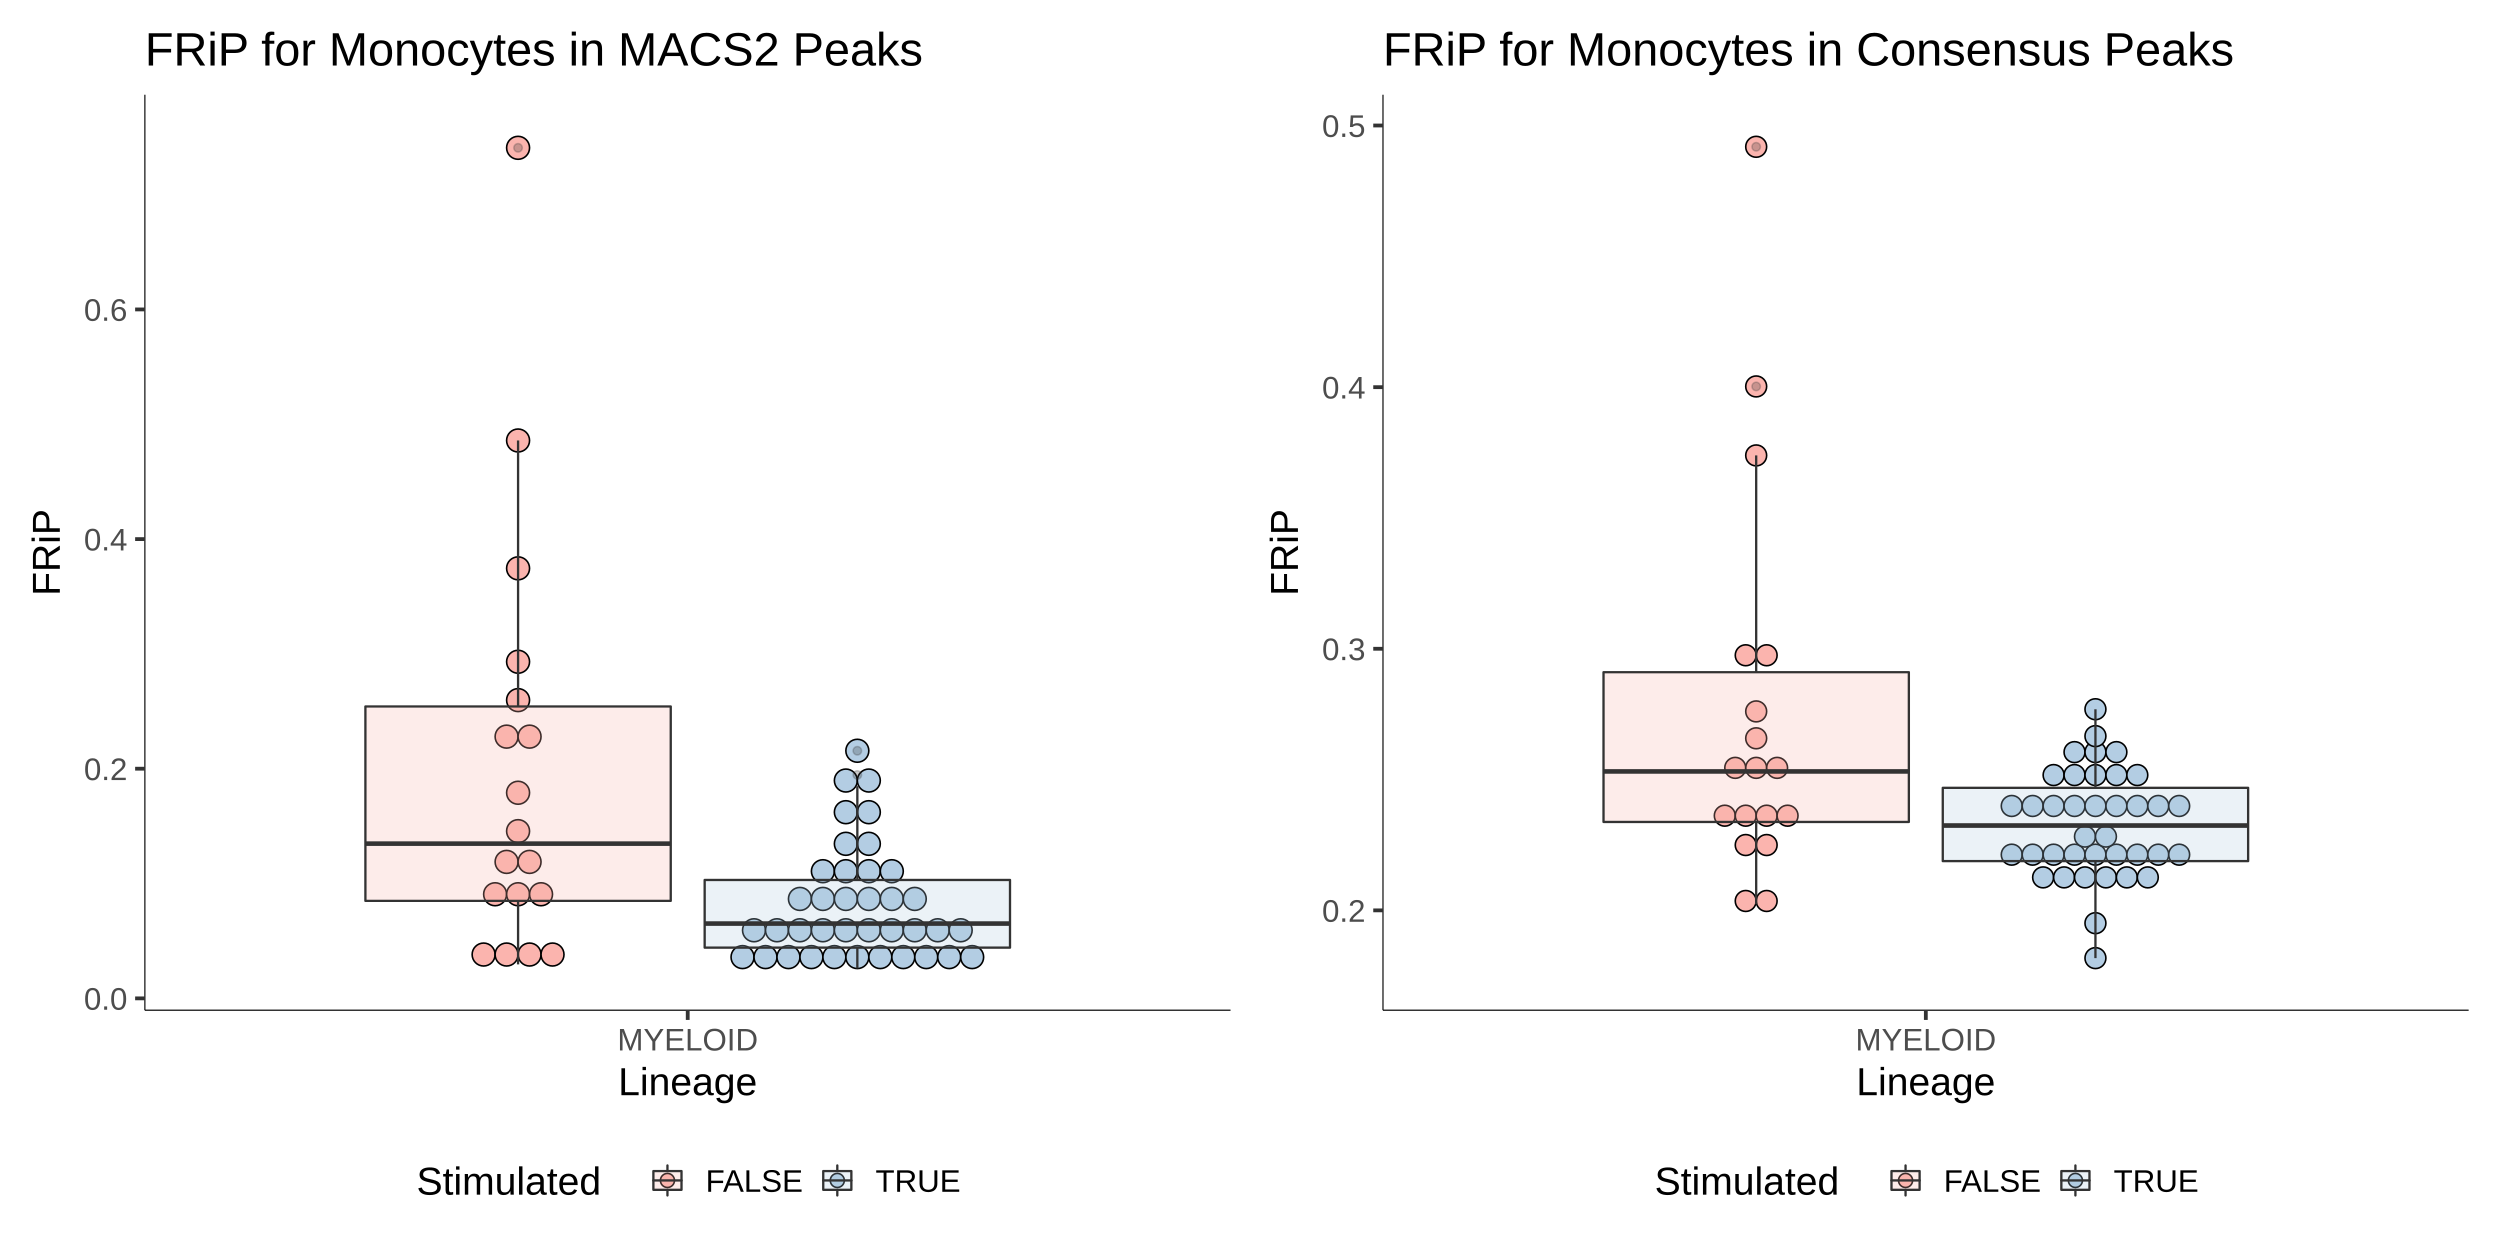
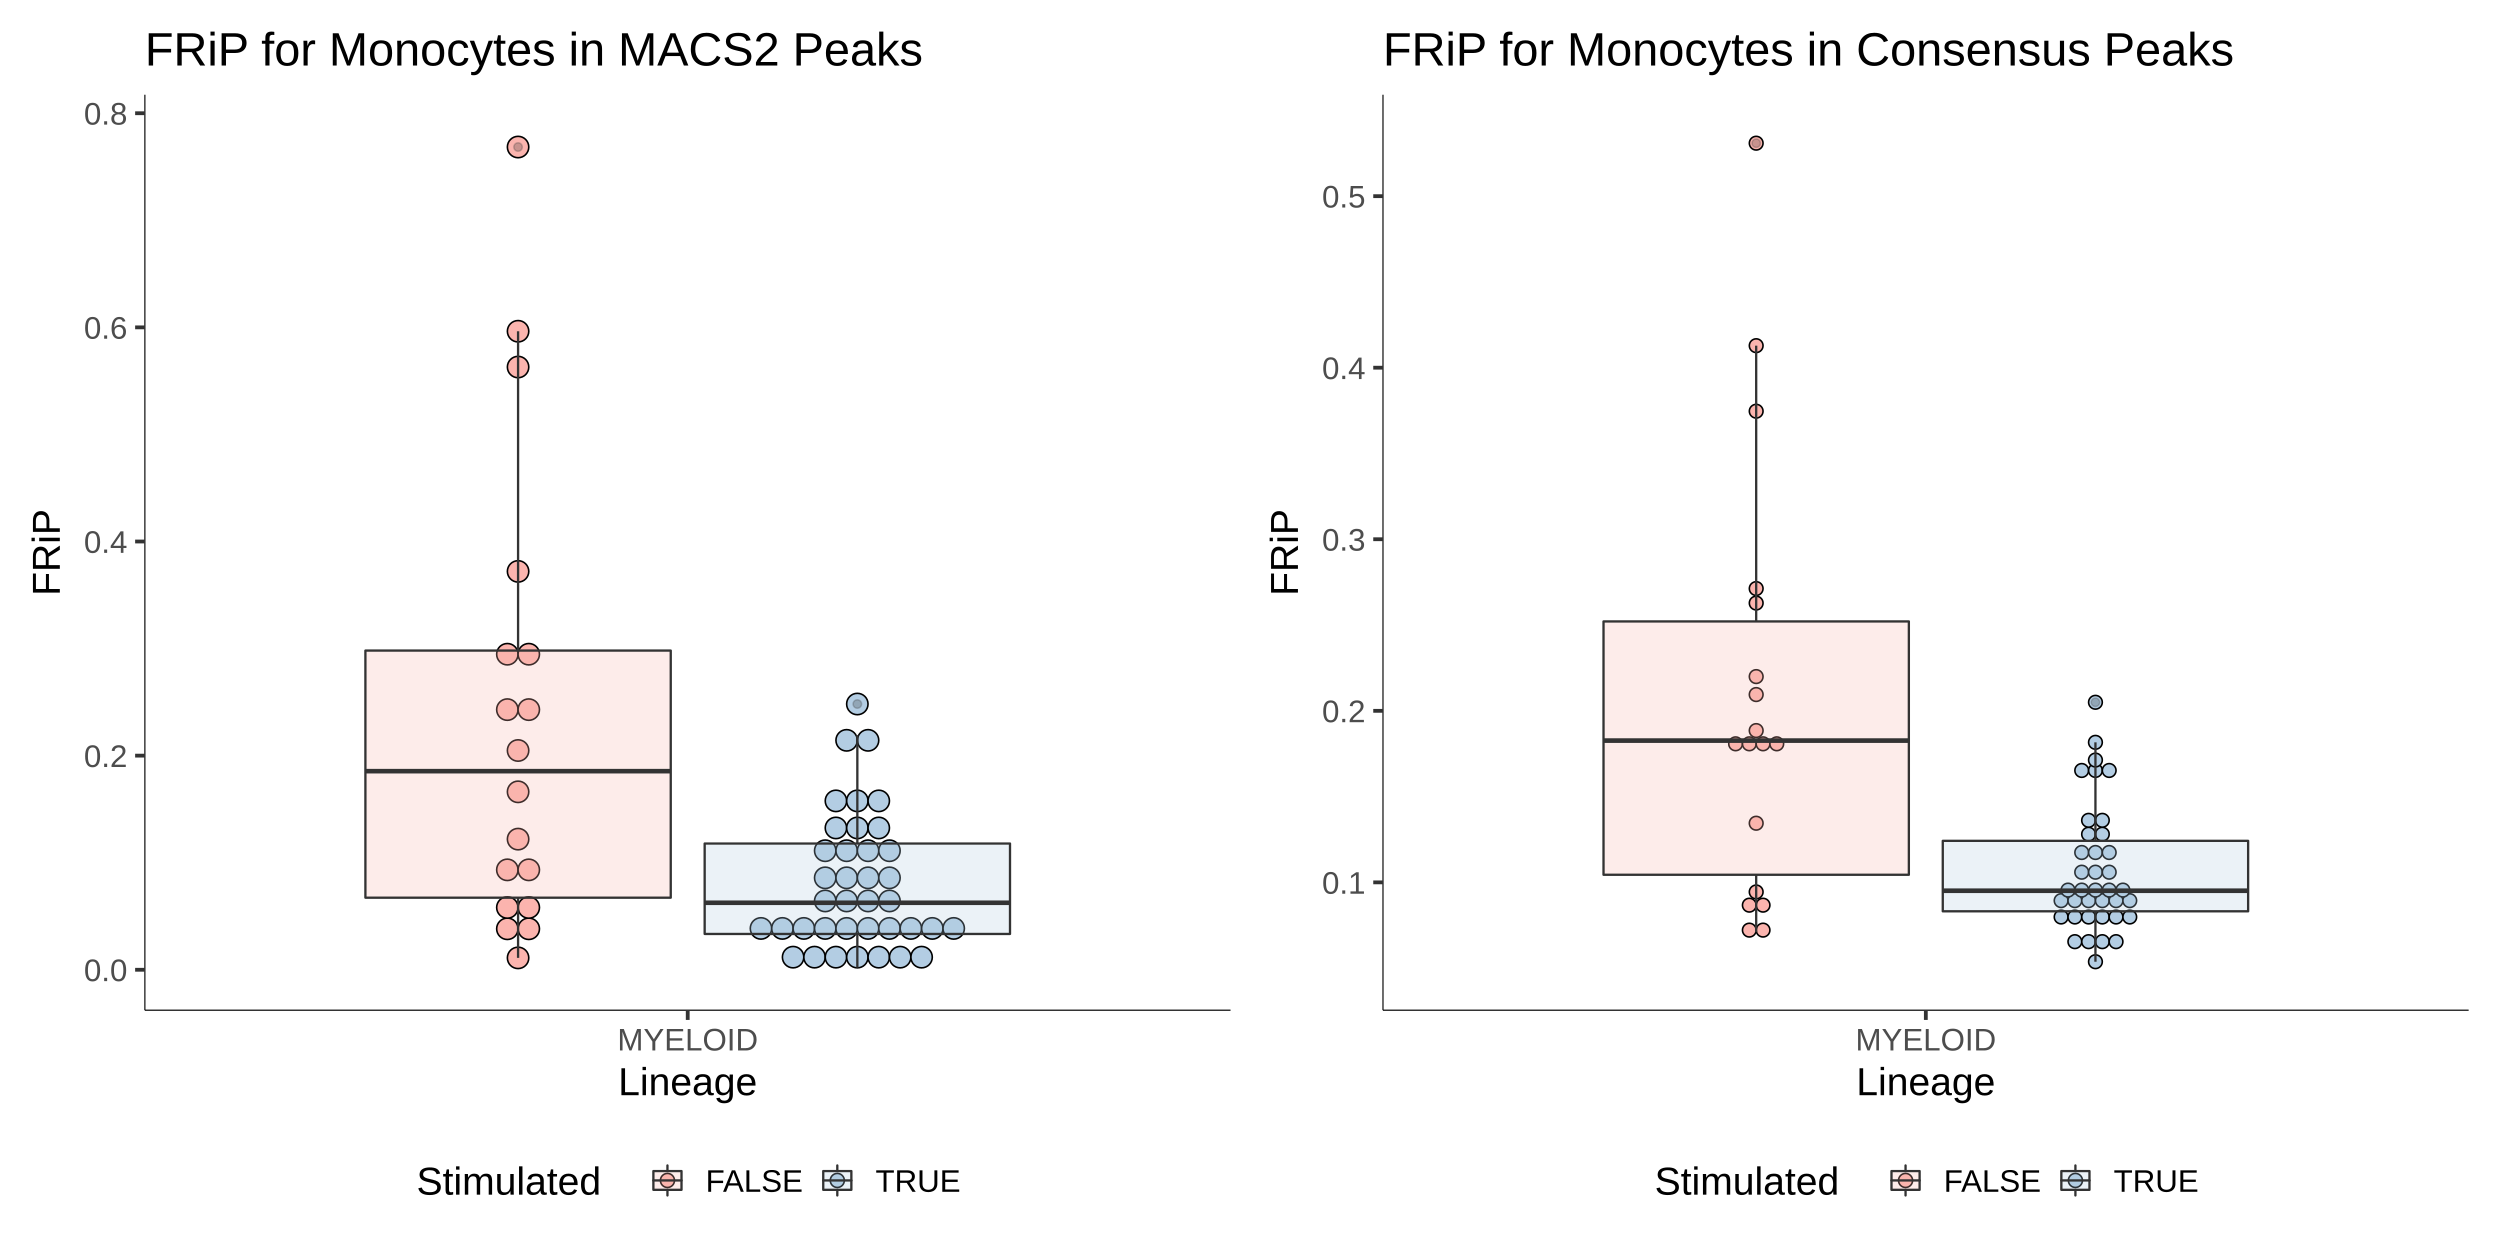
<svg xmlns="http://www.w3.org/2000/svg" class="svglite" width="1152.00pt" height="576.00pt" viewBox="0 0 1152.00 576.00">
  <defs>
    <style type="text/css">
    .svglite line, .svglite polyline, .svglite polygon, .svglite path, .svglite rect, .svglite circle {
      fill: none;
      stroke: #000000;
      stroke-linecap: round;
      stroke-linejoin: round;
      stroke-miterlimit: 10.00;
    }
  </style>
  </defs>
  <rect width="100%" height="100%" style="stroke: none; fill: #FFFFFF;" />
  <defs>
    <clipPath id="cpMC4wMHwxMTUyLjAwfDAuMDB8NTc2LjAw">
      <rect x="0.00" y="0.00" width="1152.00" height="576.00" />
    </clipPath>
  </defs>
  <g clip-path="url(#cpMC4wMHwxMTUyLjAwfDAuMDB8NTc2LjAw)">
    <rect x="-0" y="0.00" width="1152.00" height="576.00" style="stroke-width: 1.07; stroke: #FFFFFF; fill: #FFFFFF;" />
  </g>
  <defs>
    <clipPath id="cpNS40OHw1NzYuMDB8NS40OHw1NzAuNTI=">
      <rect x="5.48" y="5.48" width="570.52" height="565.04" />
    </clipPath>
  </defs>
  <g clip-path="url(#cpNS40OHw1NzYuMDB8NS40OHw1NzAuNTI=)">
    <rect x="5.48" y="5.48" width="570.52" height="565.04" style="stroke-width: 1.75; stroke: #FFFFFF; fill: #FFFFFF;" />
  </g>
  <g clip-path="url(#cpMC4wMHwxMTUyLjAwfDAuMDB8NTc2LjAw)">
</g>
  <defs>
    <clipPath id="cpNjYuNzZ8NTY3LjAzfDQzLjY0fDQ2NS41MA==">
      <rect x="66.76" y="43.64" width="500.28" height="421.86" />
    </clipPath>
  </defs>
  <g clip-path="url(#cpNjYuNzZ8NTY3LjAzfDQzLjY0fDQ2NS41MA==)">
    <rect x="66.76" y="43.64" width="500.28" height="421.86" style="stroke-width: 1.75; stroke: none; fill: #FFFFFF;" />
-     <circle cx="222.85" cy="439.85" r="5.29" style="stroke-width: 0.75; fill: #FBB4AE;" />
-     <circle cx="233.44" cy="439.85" r="5.29" style="stroke-width: 0.75; fill: #FBB4AE;" />
-     <circle cx="244.02" cy="439.85" r="5.29" style="stroke-width: 0.75; fill: #FBB4AE;" />
-     <circle cx="254.60" cy="439.85" r="5.29" style="stroke-width: 0.75; fill: #FBB4AE;" />
-     <circle cx="228.15" cy="412.07" r="5.29" style="stroke-width: 0.75; fill: #FBB4AE;" />
-     <circle cx="238.73" cy="412.07" r="5.29" style="stroke-width: 0.75; fill: #FBB4AE;" />
-     <circle cx="249.31" cy="412.07" r="5.29" style="stroke-width: 0.75; fill: #FBB4AE;" />
-     <circle cx="233.44" cy="397.16" r="5.29" style="stroke-width: 0.75; fill: #FBB4AE;" />
-     <circle cx="244.02" cy="397.16" r="5.29" style="stroke-width: 0.75; fill: #FBB4AE;" />
-     <circle cx="238.73" cy="383.00" r="5.29" style="stroke-width: 0.75; fill: #FBB4AE;" />
-     <circle cx="238.73" cy="365.30" r="5.29" style="stroke-width: 0.75; fill: #FBB4AE;" />
-     <circle cx="233.44" cy="339.44" r="5.29" style="stroke-width: 0.75; fill: #FBB4AE;" />
-     <circle cx="244.02" cy="339.44" r="5.29" style="stroke-width: 0.75; fill: #FBB4AE;" />
-     <circle cx="238.73" cy="322.61" r="5.29" style="stroke-width: 0.75; fill: #FBB4AE;" />
-     <circle cx="238.73" cy="304.94" r="5.29" style="stroke-width: 0.75; fill: #FBB4AE;" />
-     <circle cx="238.73" cy="261.89" r="5.29" style="stroke-width: 0.75; fill: #FBB4AE;" />
-     <circle cx="238.73" cy="202.98" r="5.29" style="stroke-width: 0.75; fill: #FBB4AE;" />
-     <circle cx="238.73" cy="68.11" r="5.29" style="stroke-width: 0.75; fill: #FBB4AE;" />
-     <circle cx="342.16" cy="441.03" r="5.29" style="stroke-width: 0.75; fill: #B3CDE3;" />
-     <circle cx="352.74" cy="441.03" r="5.29" style="stroke-width: 0.75; fill: #B3CDE3;" />
-     <circle cx="363.32" cy="441.03" r="5.29" style="stroke-width: 0.75; fill: #B3CDE3;" />
-     <circle cx="373.90" cy="441.03" r="5.29" style="stroke-width: 0.75; fill: #B3CDE3;" />
-     <circle cx="384.48" cy="441.03" r="5.29" style="stroke-width: 0.75; fill: #B3CDE3;" />
-     <circle cx="395.06" cy="441.03" r="5.29" style="stroke-width: 0.75; fill: #B3CDE3;" />
-     <circle cx="405.65" cy="441.03" r="5.29" style="stroke-width: 0.75; fill: #B3CDE3;" />
-     <circle cx="416.23" cy="441.03" r="5.29" style="stroke-width: 0.75; fill: #B3CDE3;" />
-     <circle cx="426.81" cy="441.03" r="5.29" style="stroke-width: 0.75; fill: #B3CDE3;" />
-     <circle cx="437.39" cy="441.03" r="5.29" style="stroke-width: 0.75; fill: #B3CDE3;" />
-     <circle cx="447.97" cy="441.03" r="5.29" style="stroke-width: 0.75; fill: #B3CDE3;" />
-     <circle cx="347.45" cy="428.67" r="5.29" style="stroke-width: 0.75; fill: #B3CDE3;" />
-     <circle cx="358.03" cy="428.67" r="5.29" style="stroke-width: 0.75; fill: #B3CDE3;" />
-     <circle cx="368.61" cy="428.67" r="5.29" style="stroke-width: 0.75; fill: #B3CDE3;" />
-     <circle cx="379.19" cy="428.67" r="5.29" style="stroke-width: 0.75; fill: #B3CDE3;" />
-     <circle cx="389.77" cy="428.67" r="5.29" style="stroke-width: 0.75; fill: #B3CDE3;" />
-     <circle cx="400.35" cy="428.67" r="5.29" style="stroke-width: 0.75; fill: #B3CDE3;" />
-     <circle cx="410.94" cy="428.67" r="5.29" style="stroke-width: 0.75; fill: #B3CDE3;" />
-     <circle cx="421.52" cy="428.67" r="5.29" style="stroke-width: 0.75; fill: #B3CDE3;" />
-     <circle cx="432.10" cy="428.67" r="5.29" style="stroke-width: 0.75; fill: #B3CDE3;" />
-     <circle cx="442.68" cy="428.67" r="5.29" style="stroke-width: 0.75; fill: #B3CDE3;" />
-     <circle cx="368.61" cy="414.22" r="5.29" style="stroke-width: 0.75; fill: #B3CDE3;" />
-     <circle cx="379.19" cy="414.22" r="5.29" style="stroke-width: 0.75; fill: #B3CDE3;" />
-     <circle cx="389.77" cy="414.22" r="5.29" style="stroke-width: 0.75; fill: #B3CDE3;" />
-     <circle cx="400.35" cy="414.22" r="5.29" style="stroke-width: 0.75; fill: #B3CDE3;" />
-     <circle cx="410.94" cy="414.22" r="5.29" style="stroke-width: 0.75; fill: #B3CDE3;" />
-     <circle cx="421.52" cy="414.22" r="5.29" style="stroke-width: 0.75; fill: #B3CDE3;" />
-     <circle cx="379.19" cy="401.46" r="5.29" style="stroke-width: 0.75; fill: #B3CDE3;" />
-     <circle cx="389.77" cy="401.46" r="5.29" style="stroke-width: 0.75; fill: #B3CDE3;" />
-     <circle cx="400.35" cy="401.46" r="5.29" style="stroke-width: 0.75; fill: #B3CDE3;" />
-     <circle cx="410.94" cy="401.46" r="5.29" style="stroke-width: 0.75; fill: #B3CDE3;" />
-     <circle cx="389.77" cy="388.83" r="5.29" style="stroke-width: 0.75; fill: #B3CDE3;" />
-     <circle cx="400.35" cy="388.83" r="5.29" style="stroke-width: 0.75; fill: #B3CDE3;" />
-     <circle cx="389.77" cy="374.26" r="5.29" style="stroke-width: 0.75; fill: #B3CDE3;" />
-     <circle cx="400.35" cy="374.26" r="5.29" style="stroke-width: 0.75; fill: #B3CDE3;" />
-     <circle cx="389.77" cy="359.67" r="5.29" style="stroke-width: 0.75; fill: #B3CDE3;" />
-     <circle cx="400.35" cy="359.67" r="5.29" style="stroke-width: 0.75; fill: #B3CDE3;" />
-     <circle cx="395.06" cy="345.95" r="5.29" style="stroke-width: 0.75; fill: #B3CDE3;" />
-     <circle cx="238.73" cy="68.11" r="1.95" style="stroke-width: 0.71; stroke: #333333; stroke-opacity: 0.25; fill: #333333; fill-opacity: 0.25;" />
-     <line x1="238.73" y1="325.54" x2="238.73" y2="202.98" style="stroke-width: 1.07; stroke: #333333; stroke-linecap: butt;" />
-     <line x1="238.73" y1="415.12" x2="238.73" y2="444.38" style="stroke-width: 1.07; stroke: #333333; stroke-linecap: butt;" />
-     <polygon points="168.38,325.54 168.38,415.12 309.08,415.12 309.08,325.54 168.38,325.54 " style="stroke-width: 1.07; stroke: #333333; fill: #FBB4AE; fill-opacity: 0.25;" />
-     <line x1="168.38" y1="388.74" x2="309.08" y2="388.74" style="stroke-width: 2.13; stroke: #333333; stroke-linecap: butt;" />
-     <circle cx="395.06" cy="345.95" r="1.95" style="stroke-width: 0.71; stroke: #333333; stroke-opacity: 0.25; fill: #333333; fill-opacity: 0.25;" />
-     <circle cx="395.06" cy="357.10" r="1.95" style="stroke-width: 0.71; stroke: #333333; stroke-opacity: 0.25; fill: #333333; fill-opacity: 0.25;" />
-     <line x1="395.06" y1="405.48" x2="395.06" y2="362.25" style="stroke-width: 1.07; stroke: #333333; stroke-linecap: butt;" />
-     <line x1="395.06" y1="436.68" x2="395.06" y2="446.26" style="stroke-width: 1.07; stroke: #333333; stroke-linecap: butt;" />
-     <polygon points="324.71,405.48 324.71,436.68 465.41,436.68 465.41,405.48 324.71,405.48 " style="stroke-width: 1.07; stroke: #333333; fill: #B3CDE3; fill-opacity: 0.25;" />
-     <line x1="324.71" y1="425.58" x2="465.41" y2="425.58" style="stroke-width: 2.13; stroke: #333333; stroke-linecap: butt;" />
+     <circle cx="238.73" cy="441.39" r="4.93" style="stroke-width: 0.75; fill: #FBB4AE;" />
+     <circle cx="233.79" cy="427.99" r="4.93" style="stroke-width: 0.75; fill: #FBB4AE;" />
+     <circle cx="243.66" cy="427.99" r="4.93" style="stroke-width: 0.75; fill: #FBB4AE;" />
+     <circle cx="233.79" cy="418.18" r="4.93" style="stroke-width: 0.75; fill: #FBB4AE;" />
+     <circle cx="243.66" cy="418.18" r="4.93" style="stroke-width: 0.75; fill: #FBB4AE;" />
+     <circle cx="233.79" cy="400.82" r="4.93" style="stroke-width: 0.75; fill: #FBB4AE;" />
+     <circle cx="243.66" cy="400.82" r="4.93" style="stroke-width: 0.75; fill: #FBB4AE;" />
+     <circle cx="238.73" cy="386.67" r="4.93" style="stroke-width: 0.75; fill: #FBB4AE;" />
+     <circle cx="238.73" cy="364.87" r="4.93" style="stroke-width: 0.75; fill: #FBB4AE;" />
+     <circle cx="238.73" cy="345.83" r="4.93" style="stroke-width: 0.75; fill: #FBB4AE;" />
+     <circle cx="233.79" cy="326.99" r="4.93" style="stroke-width: 0.75; fill: #FBB4AE;" />
+     <circle cx="243.66" cy="326.99" r="4.93" style="stroke-width: 0.75; fill: #FBB4AE;" />
+     <circle cx="233.79" cy="301.46" r="4.93" style="stroke-width: 0.75; fill: #FBB4AE;" />
+     <circle cx="243.66" cy="301.46" r="4.93" style="stroke-width: 0.75; fill: #FBB4AE;" />
+     <circle cx="238.73" cy="263.30" r="4.93" style="stroke-width: 0.75; fill: #FBB4AE;" />
+     <circle cx="238.73" cy="169.13" r="4.93" style="stroke-width: 0.75; fill: #FBB4AE;" />
+     <circle cx="238.73" cy="152.64" r="4.93" style="stroke-width: 0.75; fill: #FBB4AE;" />
+     <circle cx="238.73" cy="67.75" r="4.93" style="stroke-width: 0.75; fill: #FBB4AE;" />
+     <circle cx="365.46" cy="441.06" r="4.93" style="stroke-width: 0.75; fill: #B3CDE3;" />
+     <circle cx="375.33" cy="441.06" r="4.93" style="stroke-width: 0.75; fill: #B3CDE3;" />
+     <circle cx="385.20" cy="441.06" r="4.93" style="stroke-width: 0.75; fill: #B3CDE3;" />
+     <circle cx="395.06" cy="441.06" r="4.93" style="stroke-width: 0.75; fill: #B3CDE3;" />
+     <circle cx="404.93" cy="441.06" r="4.93" style="stroke-width: 0.75; fill: #B3CDE3;" />
+     <circle cx="414.80" cy="441.06" r="4.93" style="stroke-width: 0.75; fill: #B3CDE3;" />
+     <circle cx="424.67" cy="441.06" r="4.93" style="stroke-width: 0.75; fill: #B3CDE3;" />
+     <circle cx="350.66" cy="427.82" r="4.93" style="stroke-width: 0.75; fill: #B3CDE3;" />
+     <circle cx="360.53" cy="427.82" r="4.93" style="stroke-width: 0.75; fill: #B3CDE3;" />
+     <circle cx="370.40" cy="427.82" r="4.93" style="stroke-width: 0.75; fill: #B3CDE3;" />
+     <circle cx="380.26" cy="427.82" r="4.93" style="stroke-width: 0.75; fill: #B3CDE3;" />
+     <circle cx="390.13" cy="427.82" r="4.93" style="stroke-width: 0.75; fill: #B3CDE3;" />
+     <circle cx="400.00" cy="427.82" r="4.93" style="stroke-width: 0.75; fill: #B3CDE3;" />
+     <circle cx="409.86" cy="427.82" r="4.93" style="stroke-width: 0.75; fill: #B3CDE3;" />
+     <circle cx="419.73" cy="427.82" r="4.93" style="stroke-width: 0.75; fill: #B3CDE3;" />
+     <circle cx="429.60" cy="427.82" r="4.93" style="stroke-width: 0.75; fill: #B3CDE3;" />
+     <circle cx="439.47" cy="427.82" r="4.93" style="stroke-width: 0.75; fill: #B3CDE3;" />
+     <circle cx="380.26" cy="415.16" r="4.93" style="stroke-width: 0.75; fill: #B3CDE3;" />
+     <circle cx="390.13" cy="415.16" r="4.93" style="stroke-width: 0.75; fill: #B3CDE3;" />
+     <circle cx="400.00" cy="415.16" r="4.93" style="stroke-width: 0.75; fill: #B3CDE3;" />
+     <circle cx="409.86" cy="415.16" r="4.93" style="stroke-width: 0.75; fill: #B3CDE3;" />
+     <circle cx="380.26" cy="404.50" r="4.93" style="stroke-width: 0.75; fill: #B3CDE3;" />
+     <circle cx="390.13" cy="404.50" r="4.93" style="stroke-width: 0.75; fill: #B3CDE3;" />
+     <circle cx="400.00" cy="404.50" r="4.93" style="stroke-width: 0.75; fill: #B3CDE3;" />
+     <circle cx="409.86" cy="404.50" r="4.93" style="stroke-width: 0.75; fill: #B3CDE3;" />
+     <circle cx="380.26" cy="392.01" r="4.93" style="stroke-width: 0.75; fill: #B3CDE3;" />
+     <circle cx="390.13" cy="392.01" r="4.93" style="stroke-width: 0.75; fill: #B3CDE3;" />
+     <circle cx="400.00" cy="392.01" r="4.93" style="stroke-width: 0.75; fill: #B3CDE3;" />
+     <circle cx="409.86" cy="392.01" r="4.93" style="stroke-width: 0.75; fill: #B3CDE3;" />
+     <circle cx="385.20" cy="381.52" r="4.93" style="stroke-width: 0.75; fill: #B3CDE3;" />
+     <circle cx="395.06" cy="381.52" r="4.93" style="stroke-width: 0.75; fill: #B3CDE3;" />
+     <circle cx="404.93" cy="381.52" r="4.93" style="stroke-width: 0.75; fill: #B3CDE3;" />
+     <circle cx="385.20" cy="369.05" r="4.93" style="stroke-width: 0.75; fill: #B3CDE3;" />
+     <circle cx="395.06" cy="369.05" r="4.93" style="stroke-width: 0.75; fill: #B3CDE3;" />
+     <circle cx="404.93" cy="369.05" r="4.93" style="stroke-width: 0.75; fill: #B3CDE3;" />
+     <circle cx="390.13" cy="341.14" r="4.93" style="stroke-width: 0.75; fill: #B3CDE3;" />
+     <circle cx="400.00" cy="341.14" r="4.93" style="stroke-width: 0.75; fill: #B3CDE3;" />
+     <circle cx="395.06" cy="324.41" r="4.93" style="stroke-width: 0.75; fill: #B3CDE3;" />
+     <circle cx="238.73" cy="67.75" r="1.95" style="stroke-width: 0.71; stroke: #333333; stroke-opacity: 0.25; fill: #333333; fill-opacity: 0.25;" />
+     <line x1="238.73" y1="299.79" x2="238.73" y2="152.64" style="stroke-width: 1.07; stroke: #333333; stroke-linecap: butt;" />
+     <line x1="238.73" y1="413.65" x2="238.73" y2="441.39" style="stroke-width: 1.07; stroke: #333333; stroke-linecap: butt;" />
+     <polygon points="168.38,299.79 168.38,413.65 309.08,413.65 309.08,299.79 168.38,299.79 " style="stroke-width: 1.07; stroke: #333333; fill: #FBB4AE; fill-opacity: 0.25;" />
+     <line x1="168.38" y1="355.35" x2="309.08" y2="355.35" style="stroke-width: 2.13; stroke: #333333; stroke-linecap: butt;" />
+     <circle cx="395.06" cy="324.41" r="1.95" style="stroke-width: 0.71; stroke: #333333; stroke-opacity: 0.25; fill: #333333; fill-opacity: 0.25;" />
+     <line x1="395.06" y1="388.70" x2="395.06" y2="338.76" style="stroke-width: 1.07; stroke: #333333; stroke-linecap: butt;" />
+     <line x1="395.06" y1="430.36" x2="395.06" y2="445.90" style="stroke-width: 1.07; stroke: #333333; stroke-linecap: butt;" />
+     <polygon points="324.71,388.70 324.71,430.36 465.41,430.36 465.41,388.70 324.71,388.70 " style="stroke-width: 1.07; stroke: #333333; fill: #B3CDE3; fill-opacity: 0.25;" />
+     <line x1="324.71" y1="416.00" x2="465.41" y2="416.00" style="stroke-width: 2.13; stroke: #333333; stroke-linecap: butt;" />
  </g>
  <g clip-path="url(#cpMC4wMHwxMTUyLjAwfDAuMDB8NTc2LjAw)">
    <polyline points="66.76,465.50 66.76,43.64 " style="stroke-width: 0.53; stroke-linecap: butt;" />
-     <text x="58.69" y="465.29" text-anchor="end" style="font-size: 14.40px; fill: #4D4D4D; font-family: Arimo;" textLength="22.89px" lengthAdjust="spacingAndGlyphs">0.0</text>
-     <text x="58.69" y="359.47" text-anchor="end" style="font-size: 14.40px; fill: #4D4D4D; font-family: Arimo;" textLength="22.89px" lengthAdjust="spacingAndGlyphs">0.2</text>
-     <text x="58.69" y="253.66" text-anchor="end" style="font-size: 14.40px; fill: #4D4D4D; font-family: Arimo;" textLength="22.89px" lengthAdjust="spacingAndGlyphs">0.4</text>
-     <text x="58.69" y="147.84" text-anchor="end" style="font-size: 14.40px; fill: #4D4D4D; font-family: Arimo;" textLength="22.89px" lengthAdjust="spacingAndGlyphs">0.6</text>
-     <polyline points="62.27,460.04 66.76,460.04 " style="stroke-width: 1.75; stroke: #333333; stroke-linecap: butt;" />
-     <polyline points="62.27,354.23 66.76,354.23 " style="stroke-width: 1.75; stroke: #333333; stroke-linecap: butt;" />
-     <polyline points="62.27,248.41 66.76,248.41 " style="stroke-width: 1.75; stroke: #333333; stroke-linecap: butt;" />
-     <polyline points="62.27,142.60 66.76,142.60 " style="stroke-width: 1.75; stroke: #333333; stroke-linecap: butt;" />
+     <text x="58.69" y="452.11" text-anchor="end" style="font-size: 14.40px; fill: #4D4D4D; font-family: Arimo;" textLength="22.89px" lengthAdjust="spacingAndGlyphs">0.0</text>
+     <text x="58.69" y="353.44" text-anchor="end" style="font-size: 14.40px; fill: #4D4D4D; font-family: Arimo;" textLength="22.89px" lengthAdjust="spacingAndGlyphs">0.2</text>
+     <text x="58.69" y="254.76" text-anchor="end" style="font-size: 14.40px; fill: #4D4D4D; font-family: Arimo;" textLength="22.89px" lengthAdjust="spacingAndGlyphs">0.4</text>
+     <text x="58.69" y="156.09" text-anchor="end" style="font-size: 14.40px; fill: #4D4D4D; font-family: Arimo;" textLength="22.89px" lengthAdjust="spacingAndGlyphs">0.6</text>
+     <text x="58.69" y="57.42" text-anchor="end" style="font-size: 14.40px; fill: #4D4D4D; font-family: Arimo;" textLength="22.89px" lengthAdjust="spacingAndGlyphs">0.8</text>
+     <polyline points="62.27,446.87 66.76,446.87 " style="stroke-width: 1.75; stroke: #333333; stroke-linecap: butt;" />
+     <polyline points="62.27,348.19 66.76,348.19 " style="stroke-width: 1.75; stroke: #333333; stroke-linecap: butt;" />
+     <polyline points="62.27,249.52 66.76,249.52 " style="stroke-width: 1.75; stroke: #333333; stroke-linecap: butt;" />
+     <polyline points="62.27,150.85 66.76,150.85 " style="stroke-width: 1.75; stroke: #333333; stroke-linecap: butt;" />
+     <polyline points="62.27,52.17 66.76,52.17 " style="stroke-width: 1.75; stroke: #333333; stroke-linecap: butt;" />
    <polyline points="66.76,465.50 567.03,465.50 " style="stroke-width: 0.53; stroke-linecap: butt;" />
    <polyline points="316.90,469.98 316.90,465.50 " style="stroke-width: 1.75; stroke: #333333; stroke-linecap: butt;" />
    <text x="316.90" y="484.06" text-anchor="middle" style="font-size: 14.40px; fill: #4D4D4D; font-family: Arimo;" textLength="64.47px" lengthAdjust="spacingAndGlyphs">MYELOID</text>
    <text x="316.90" y="504.66" text-anchor="middle" style="font-size: 18.00px; font-family: Arimo;" textLength="71.04px" lengthAdjust="spacingAndGlyphs">Lineage</text>
    <text transform="translate(27.57,254.57) rotate(-90)" text-anchor="middle" style="font-size: 18.00px; font-family: Arimo;" textLength="38.72px" lengthAdjust="spacingAndGlyphs">FRiP</text>
    <rect x="182.97" y="526.34" width="267.85" height="35.21" style="stroke-width: 1.75; stroke: none; fill: #FFFFFF;" />
    <text x="191.94" y="550.51" style="font-size: 18.00px; font-family: Arimo;" textLength="98.01px" lengthAdjust="spacingAndGlyphs">Stimulated</text>
    <rect x="298.92" y="535.31" width="17.28" height="17.28" style="stroke-width: 1.75; stroke: none; fill: #FFFFFF;" />
    <circle cx="307.56" cy="543.95" r="3.24" style="stroke-width: 0.75; fill: #FBB4AE;" />
    <polyline points="307.56,550.86 307.56,548.27 " style="stroke-width: 1.07; stroke: #333333;" />
    <polyline points="307.56,539.63 307.56,537.04 " style="stroke-width: 1.07; stroke: #333333;" />
    <rect x="301.08" y="539.63" width="12.96" height="8.64" style="stroke-width: 1.07; stroke: #333333; fill: #FBB4AE; fill-opacity: 0.25;" />
    <polyline points="301.08,543.95 314.04,543.95 " style="stroke-width: 1.07; stroke: #333333;" />
    <rect x="377.19" y="535.31" width="17.28" height="17.28" style="stroke-width: 1.75; stroke: none; fill: #FFFFFF;" />
    <circle cx="385.83" cy="543.95" r="3.24" style="stroke-width: 0.75; fill: #B3CDE3;" />
    <polyline points="385.83,550.86 385.83,548.27 " style="stroke-width: 1.07; stroke: #333333;" />
    <polyline points="385.83,539.63 385.83,537.04 " style="stroke-width: 1.07; stroke: #333333;" />
    <rect x="379.35" y="539.63" width="12.96" height="8.64" style="stroke-width: 1.07; stroke: #333333; fill: #B3CDE3; fill-opacity: 0.25;" />
    <polyline points="379.35,543.95 392.31,543.95 " style="stroke-width: 1.07; stroke: #333333;" />
    <text x="325.16" y="549.19" style="font-size: 14.40px; font-family: Arimo;" textLength="43.06px" lengthAdjust="spacingAndGlyphs">FALSE</text>
    <text x="403.43" y="549.19" style="font-size: 14.40px; font-family: Arimo;" textLength="38.42px" lengthAdjust="spacingAndGlyphs">TRUE</text>
    <text x="66.76" y="30.19" style="font-size: 21.60px; font-family: Arimo;" textLength="384.59px" lengthAdjust="spacingAndGlyphs">FRiP for Monocytes in MACS2 Peaks</text>
  </g>
  <defs>
    <clipPath id="cpNTc2LjAwfDExNDYuNTJ8NS40OHw1NzAuNTI=">
      <rect x="576.00" y="5.48" width="570.52" height="565.04" />
    </clipPath>
  </defs>
  <g clip-path="url(#cpNTc2LjAwfDExNDYuNTJ8NS40OHw1NzAuNTI=)">
    <rect x="576.00" y="5.48" width="570.52" height="565.04" style="stroke-width: 1.75; stroke: #FFFFFF; fill: #FFFFFF;" />
  </g>
  <g clip-path="url(#cpMC4wMHwxMTUyLjAwfDAuMDB8NTc2LjAw)">
</g>
  <defs>
    <clipPath id="cpNjM3LjI4fDExMzcuNTV8NDMuNjR8NDY1LjUw">
      <rect x="637.28" y="43.64" width="500.28" height="421.86" />
    </clipPath>
  </defs>
  <g clip-path="url(#cpNjM3LjI4fDExMzcuNTV8NDMuNjR8NDY1LjUw)">
    <rect x="637.28" y="43.64" width="500.28" height="421.86" style="stroke-width: 1.75; stroke: none; fill: #FFFFFF;" />
-     <circle cx="804.43" cy="415.17" r="4.82" style="stroke-width: 0.75; fill: #FBB4AE;" />
-     <circle cx="814.07" cy="415.17" r="4.82" style="stroke-width: 0.75; fill: #FBB4AE;" />
-     <circle cx="804.43" cy="389.39" r="4.82" style="stroke-width: 0.75; fill: #FBB4AE;" />
-     <circle cx="814.07" cy="389.39" r="4.82" style="stroke-width: 0.75; fill: #FBB4AE;" />
-     <circle cx="794.78" cy="375.87" r="4.82" style="stroke-width: 0.75; fill: #FBB4AE;" />
-     <circle cx="804.43" cy="375.87" r="4.82" style="stroke-width: 0.75; fill: #FBB4AE;" />
-     <circle cx="814.07" cy="375.87" r="4.82" style="stroke-width: 0.75; fill: #FBB4AE;" />
-     <circle cx="823.71" cy="375.87" r="4.82" style="stroke-width: 0.75; fill: #FBB4AE;" />
-     <circle cx="799.60" cy="353.83" r="4.82" style="stroke-width: 0.75; fill: #FBB4AE;" />
-     <circle cx="809.25" cy="353.83" r="4.82" style="stroke-width: 0.75; fill: #FBB4AE;" />
-     <circle cx="818.89" cy="353.83" r="4.82" style="stroke-width: 0.75; fill: #FBB4AE;" />
-     <circle cx="809.25" cy="340.21" r="4.82" style="stroke-width: 0.75; fill: #FBB4AE;" />
-     <circle cx="809.25" cy="327.82" r="4.82" style="stroke-width: 0.75; fill: #FBB4AE;" />
-     <circle cx="804.43" cy="301.95" r="4.82" style="stroke-width: 0.75; fill: #FBB4AE;" />
-     <circle cx="814.07" cy="301.95" r="4.82" style="stroke-width: 0.75; fill: #FBB4AE;" />
-     <circle cx="809.25" cy="209.86" r="4.82" style="stroke-width: 0.75; fill: #FBB4AE;" />
-     <circle cx="809.25" cy="178.07" r="4.82" style="stroke-width: 0.75; fill: #FBB4AE;" />
-     <circle cx="809.25" cy="67.64" r="4.82" style="stroke-width: 0.75; fill: #FBB4AE;" />
-     <circle cx="965.58" cy="441.50" r="4.82" style="stroke-width: 0.75; fill: #B3CDE3;" />
-     <circle cx="965.58" cy="425.40" r="4.82" style="stroke-width: 0.75; fill: #B3CDE3;" />
-     <circle cx="941.47" cy="404.30" r="4.82" style="stroke-width: 0.75; fill: #B3CDE3;" />
-     <circle cx="951.12" cy="404.30" r="4.82" style="stroke-width: 0.75; fill: #B3CDE3;" />
-     <circle cx="960.76" cy="404.30" r="4.82" style="stroke-width: 0.75; fill: #B3CDE3;" />
-     <circle cx="970.41" cy="404.30" r="4.82" style="stroke-width: 0.75; fill: #B3CDE3;" />
-     <circle cx="980.05" cy="404.30" r="4.82" style="stroke-width: 0.75; fill: #B3CDE3;" />
-     <circle cx="989.70" cy="404.30" r="4.82" style="stroke-width: 0.75; fill: #B3CDE3;" />
-     <circle cx="927.01" cy="393.83" r="4.82" style="stroke-width: 0.75; fill: #B3CDE3;" />
-     <circle cx="936.65" cy="393.83" r="4.82" style="stroke-width: 0.75; fill: #B3CDE3;" />
-     <circle cx="946.30" cy="393.83" r="4.82" style="stroke-width: 0.75; fill: #B3CDE3;" />
-     <circle cx="955.94" cy="393.83" r="4.82" style="stroke-width: 0.75; fill: #B3CDE3;" />
-     <circle cx="965.58" cy="393.83" r="4.82" style="stroke-width: 0.75; fill: #B3CDE3;" />
-     <circle cx="975.23" cy="393.83" r="4.82" style="stroke-width: 0.75; fill: #B3CDE3;" />
-     <circle cx="984.87" cy="393.83" r="4.82" style="stroke-width: 0.75; fill: #B3CDE3;" />
-     <circle cx="994.52" cy="393.83" r="4.82" style="stroke-width: 0.75; fill: #B3CDE3;" />
-     <circle cx="1004.16" cy="393.83" r="4.82" style="stroke-width: 0.75; fill: #B3CDE3;" />
-     <circle cx="960.76" cy="385.50" r="4.82" style="stroke-width: 0.75; fill: #B3CDE3;" />
-     <circle cx="970.41" cy="385.50" r="4.82" style="stroke-width: 0.75; fill: #B3CDE3;" />
-     <circle cx="927.01" cy="371.39" r="4.82" style="stroke-width: 0.75; fill: #B3CDE3;" />
-     <circle cx="936.65" cy="371.39" r="4.82" style="stroke-width: 0.75; fill: #B3CDE3;" />
-     <circle cx="946.30" cy="371.39" r="4.82" style="stroke-width: 0.75; fill: #B3CDE3;" />
-     <circle cx="955.94" cy="371.39" r="4.82" style="stroke-width: 0.75; fill: #B3CDE3;" />
-     <circle cx="965.58" cy="371.39" r="4.82" style="stroke-width: 0.75; fill: #B3CDE3;" />
-     <circle cx="975.23" cy="371.39" r="4.82" style="stroke-width: 0.75; fill: #B3CDE3;" />
-     <circle cx="984.87" cy="371.39" r="4.82" style="stroke-width: 0.75; fill: #B3CDE3;" />
-     <circle cx="994.52" cy="371.39" r="4.82" style="stroke-width: 0.75; fill: #B3CDE3;" />
-     <circle cx="1004.16" cy="371.39" r="4.82" style="stroke-width: 0.75; fill: #B3CDE3;" />
-     <circle cx="946.30" cy="357.15" r="4.82" style="stroke-width: 0.75; fill: #B3CDE3;" />
-     <circle cx="955.94" cy="357.15" r="4.82" style="stroke-width: 0.75; fill: #B3CDE3;" />
-     <circle cx="965.58" cy="357.15" r="4.82" style="stroke-width: 0.75; fill: #B3CDE3;" />
-     <circle cx="975.23" cy="357.15" r="4.82" style="stroke-width: 0.75; fill: #B3CDE3;" />
-     <circle cx="984.87" cy="357.15" r="4.82" style="stroke-width: 0.75; fill: #B3CDE3;" />
-     <circle cx="955.94" cy="346.58" r="4.82" style="stroke-width: 0.75; fill: #B3CDE3;" />
-     <circle cx="965.58" cy="346.58" r="4.82" style="stroke-width: 0.75; fill: #B3CDE3;" />
-     <circle cx="975.23" cy="346.58" r="4.82" style="stroke-width: 0.75; fill: #B3CDE3;" />
-     <circle cx="965.58" cy="339.21" r="4.82" style="stroke-width: 0.75; fill: #B3CDE3;" />
-     <circle cx="965.58" cy="326.82" r="4.82" style="stroke-width: 0.75; fill: #B3CDE3;" />
-     <circle cx="809.25" cy="67.64" r="1.95" style="stroke-width: 0.71; stroke: #333333; stroke-opacity: 0.25; fill: #333333; fill-opacity: 0.25;" />
-     <circle cx="809.25" cy="178.07" r="1.95" style="stroke-width: 0.71; stroke: #333333; stroke-opacity: 0.25; fill: #333333; fill-opacity: 0.25;" />
-     <line x1="809.25" y1="309.75" x2="809.25" y2="209.86" style="stroke-width: 1.07; stroke: #333333; stroke-linecap: butt;" />
-     <line x1="809.25" y1="378.75" x2="809.25" y2="416.68" style="stroke-width: 1.07; stroke: #333333; stroke-linecap: butt;" />
-     <polygon points="738.90,309.75 738.90,378.75 879.60,378.75 879.60,309.75 738.90,309.75 " style="stroke-width: 1.07; stroke: #333333; fill: #FBB4AE; fill-opacity: 0.25;" />
-     <line x1="738.90" y1="355.48" x2="879.60" y2="355.48" style="stroke-width: 2.13; stroke: #333333; stroke-linecap: butt;" />
-     <line x1="965.58" y1="363.03" x2="965.58" y2="326.82" style="stroke-width: 1.07; stroke: #333333; stroke-linecap: butt;" />
-     <line x1="965.58" y1="396.80" x2="965.58" y2="441.50" style="stroke-width: 1.07; stroke: #333333; stroke-linecap: butt;" />
-     <polygon points="895.23,363.03 895.23,396.80 1035.94,396.80 1035.94,363.03 895.23,363.03 " style="stroke-width: 1.07; stroke: #333333; fill: #B3CDE3; fill-opacity: 0.25;" />
-     <line x1="895.23" y1="380.41" x2="1035.94" y2="380.41" style="stroke-width: 2.13; stroke: #333333; stroke-linecap: butt;" />
+     <circle cx="806.09" cy="428.60" r="3.16" style="stroke-width: 0.75; fill: #FBB4AE;" />
+     <circle cx="812.41" cy="428.60" r="3.16" style="stroke-width: 0.75; fill: #FBB4AE;" />
+     <circle cx="806.09" cy="417.10" r="3.16" style="stroke-width: 0.75; fill: #FBB4AE;" />
+     <circle cx="812.41" cy="417.10" r="3.16" style="stroke-width: 0.75; fill: #FBB4AE;" />
+     <circle cx="809.25" cy="411.01" r="3.16" style="stroke-width: 0.75; fill: #FBB4AE;" />
+     <circle cx="809.25" cy="379.34" r="3.16" style="stroke-width: 0.75; fill: #FBB4AE;" />
+     <circle cx="799.76" cy="342.75" r="3.16" style="stroke-width: 0.75; fill: #FBB4AE;" />
+     <circle cx="806.09" cy="342.75" r="3.16" style="stroke-width: 0.75; fill: #FBB4AE;" />
+     <circle cx="812.41" cy="342.75" r="3.16" style="stroke-width: 0.75; fill: #FBB4AE;" />
+     <circle cx="818.73" cy="342.75" r="3.16" style="stroke-width: 0.75; fill: #FBB4AE;" />
+     <circle cx="809.25" cy="336.65" r="3.16" style="stroke-width: 0.75; fill: #FBB4AE;" />
+     <circle cx="809.25" cy="320.05" r="3.16" style="stroke-width: 0.75; fill: #FBB4AE;" />
+     <circle cx="809.25" cy="311.77" r="3.16" style="stroke-width: 0.75; fill: #FBB4AE;" />
+     <circle cx="809.25" cy="277.89" r="3.16" style="stroke-width: 0.75; fill: #FBB4AE;" />
+     <circle cx="809.25" cy="271.21" r="3.16" style="stroke-width: 0.75; fill: #FBB4AE;" />
+     <circle cx="809.25" cy="189.48" r="3.16" style="stroke-width: 0.75; fill: #FBB4AE;" />
+     <circle cx="809.25" cy="159.29" r="3.16" style="stroke-width: 0.75; fill: #FBB4AE;" />
+     <circle cx="809.25" cy="65.98" r="3.16" style="stroke-width: 0.75; fill: #FBB4AE;" />
+     <circle cx="965.58" cy="443.16" r="3.16" style="stroke-width: 0.75; fill: #B3CDE3;" />
+     <circle cx="956.10" cy="433.92" r="3.16" style="stroke-width: 0.75; fill: #B3CDE3;" />
+     <circle cx="962.42" cy="433.92" r="3.16" style="stroke-width: 0.75; fill: #B3CDE3;" />
+     <circle cx="968.75" cy="433.92" r="3.16" style="stroke-width: 0.75; fill: #B3CDE3;" />
+     <circle cx="975.07" cy="433.92" r="3.16" style="stroke-width: 0.75; fill: #B3CDE3;" />
+     <circle cx="949.77" cy="422.55" r="3.16" style="stroke-width: 0.75; fill: #B3CDE3;" />
+     <circle cx="956.10" cy="422.55" r="3.16" style="stroke-width: 0.75; fill: #B3CDE3;" />
+     <circle cx="962.42" cy="422.55" r="3.16" style="stroke-width: 0.75; fill: #B3CDE3;" />
+     <circle cx="968.75" cy="422.55" r="3.16" style="stroke-width: 0.75; fill: #B3CDE3;" />
+     <circle cx="975.07" cy="422.55" r="3.16" style="stroke-width: 0.75; fill: #B3CDE3;" />
+     <circle cx="981.39" cy="422.55" r="3.16" style="stroke-width: 0.75; fill: #B3CDE3;" />
+     <circle cx="949.77" cy="415.01" r="3.16" style="stroke-width: 0.75; fill: #B3CDE3;" />
+     <circle cx="956.10" cy="415.01" r="3.16" style="stroke-width: 0.75; fill: #B3CDE3;" />
+     <circle cx="962.42" cy="415.01" r="3.16" style="stroke-width: 0.75; fill: #B3CDE3;" />
+     <circle cx="968.75" cy="415.01" r="3.16" style="stroke-width: 0.75; fill: #B3CDE3;" />
+     <circle cx="975.07" cy="415.01" r="3.16" style="stroke-width: 0.75; fill: #B3CDE3;" />
+     <circle cx="981.39" cy="415.01" r="3.16" style="stroke-width: 0.75; fill: #B3CDE3;" />
+     <circle cx="952.94" cy="410.16" r="3.16" style="stroke-width: 0.75; fill: #B3CDE3;" />
+     <circle cx="959.26" cy="410.16" r="3.16" style="stroke-width: 0.75; fill: #B3CDE3;" />
+     <circle cx="965.58" cy="410.16" r="3.16" style="stroke-width: 0.75; fill: #B3CDE3;" />
+     <circle cx="971.91" cy="410.16" r="3.16" style="stroke-width: 0.75; fill: #B3CDE3;" />
+     <circle cx="978.23" cy="410.16" r="3.16" style="stroke-width: 0.75; fill: #B3CDE3;" />
+     <circle cx="959.26" cy="401.91" r="3.16" style="stroke-width: 0.75; fill: #B3CDE3;" />
+     <circle cx="965.58" cy="401.91" r="3.16" style="stroke-width: 0.75; fill: #B3CDE3;" />
+     <circle cx="971.91" cy="401.91" r="3.16" style="stroke-width: 0.75; fill: #B3CDE3;" />
+     <circle cx="959.26" cy="392.83" r="3.16" style="stroke-width: 0.75; fill: #B3CDE3;" />
+     <circle cx="965.58" cy="392.83" r="3.16" style="stroke-width: 0.75; fill: #B3CDE3;" />
+     <circle cx="971.91" cy="392.83" r="3.16" style="stroke-width: 0.75; fill: #B3CDE3;" />
+     <circle cx="962.42" cy="384.40" r="3.16" style="stroke-width: 0.75; fill: #B3CDE3;" />
+     <circle cx="968.75" cy="384.40" r="3.16" style="stroke-width: 0.75; fill: #B3CDE3;" />
+     <circle cx="962.42" cy="378.01" r="3.16" style="stroke-width: 0.75; fill: #B3CDE3;" />
+     <circle cx="968.75" cy="378.01" r="3.16" style="stroke-width: 0.75; fill: #B3CDE3;" />
+     <circle cx="959.26" cy="355.03" r="3.16" style="stroke-width: 0.75; fill: #B3CDE3;" />
+     <circle cx="965.58" cy="355.03" r="3.16" style="stroke-width: 0.75; fill: #B3CDE3;" />
+     <circle cx="971.91" cy="355.03" r="3.16" style="stroke-width: 0.75; fill: #B3CDE3;" />
+     <circle cx="965.58" cy="350.24" r="3.16" style="stroke-width: 0.75; fill: #B3CDE3;" />
+     <circle cx="965.58" cy="342.07" r="3.16" style="stroke-width: 0.75; fill: #B3CDE3;" />
+     <circle cx="965.58" cy="323.61" r="3.16" style="stroke-width: 0.75; fill: #B3CDE3;" />
+     <circle cx="809.25" cy="65.98" r="1.95" style="stroke-width: 0.71; stroke: #333333; stroke-opacity: 0.25; fill: #333333; fill-opacity: 0.25;" />
+     <line x1="809.25" y1="286.36" x2="809.25" y2="159.29" style="stroke-width: 1.07; stroke: #333333; stroke-linecap: butt;" />
+     <line x1="809.25" y1="403.09" x2="809.25" y2="429.52" style="stroke-width: 1.07; stroke: #333333; stroke-linecap: butt;" />
+     <polygon points="738.90,286.36 738.90,403.09 879.60,403.09 879.60,286.36 738.90,286.36 " style="stroke-width: 1.07; stroke: #333333; fill: #FBB4AE; fill-opacity: 0.25;" />
+     <line x1="738.90" y1="341.27" x2="879.60" y2="341.27" style="stroke-width: 2.13; stroke: #333333; stroke-linecap: butt;" />
+     <circle cx="965.58" cy="323.61" r="1.95" style="stroke-width: 0.71; stroke: #333333; stroke-opacity: 0.25; fill: #333333; fill-opacity: 0.25;" />
+     <line x1="965.58" y1="387.46" x2="965.58" y2="342.07" style="stroke-width: 1.07; stroke: #333333; stroke-linecap: butt;" />
+     <line x1="965.58" y1="419.93" x2="965.58" y2="443.16" style="stroke-width: 1.07; stroke: #333333; stroke-linecap: butt;" />
+     <polygon points="895.23,387.46 895.23,419.93 1035.94,419.93 1035.94,387.46 895.23,387.46 " style="stroke-width: 1.07; stroke: #333333; fill: #B3CDE3; fill-opacity: 0.25;" />
+     <line x1="895.23" y1="410.45" x2="1035.94" y2="410.45" style="stroke-width: 2.13; stroke: #333333; stroke-linecap: butt;" />
  </g>
  <g clip-path="url(#cpMC4wMHwxMTUyLjAwfDAuMDB8NTc2LjAw)">
    <polyline points="637.28,465.50 637.28,43.64 " style="stroke-width: 0.53; stroke-linecap: butt;" />
-     <text x="629.21" y="424.76" text-anchor="end" style="font-size: 14.40px; fill: #4D4D4D; font-family: Arimo;" textLength="22.89px" lengthAdjust="spacingAndGlyphs">0.2</text>
-     <text x="629.21" y="304.20" text-anchor="end" style="font-size: 14.40px; fill: #4D4D4D; font-family: Arimo;" textLength="22.89px" lengthAdjust="spacingAndGlyphs">0.3</text>
-     <text x="629.21" y="183.64" text-anchor="end" style="font-size: 14.40px; fill: #4D4D4D; font-family: Arimo;" textLength="22.89px" lengthAdjust="spacingAndGlyphs">0.4</text>
-     <text x="629.21" y="63.09" text-anchor="end" style="font-size: 14.40px; fill: #4D4D4D; font-family: Arimo;" textLength="22.89px" lengthAdjust="spacingAndGlyphs">0.5</text>
-     <polyline points="632.79,419.51 637.28,419.51 " style="stroke-width: 1.75; stroke: #333333; stroke-linecap: butt;" />
-     <polyline points="632.79,298.95 637.28,298.95 " style="stroke-width: 1.75; stroke: #333333; stroke-linecap: butt;" />
-     <polyline points="632.79,178.40 637.28,178.40 " style="stroke-width: 1.75; stroke: #333333; stroke-linecap: butt;" />
-     <polyline points="632.79,57.84 637.28,57.84 " style="stroke-width: 1.75; stroke: #333333; stroke-linecap: butt;" />
+     <text x="629.21" y="411.84" text-anchor="end" style="font-size: 14.40px; fill: #4D4D4D; font-family: Arimo;" textLength="22.89px" lengthAdjust="spacingAndGlyphs">0.1</text>
+     <text x="629.21" y="332.79" text-anchor="end" style="font-size: 14.40px; fill: #4D4D4D; font-family: Arimo;" textLength="22.89px" lengthAdjust="spacingAndGlyphs">0.2</text>
+     <text x="629.21" y="253.74" text-anchor="end" style="font-size: 14.40px; fill: #4D4D4D; font-family: Arimo;" textLength="22.89px" lengthAdjust="spacingAndGlyphs">0.3</text>
+     <text x="629.21" y="174.69" text-anchor="end" style="font-size: 14.40px; fill: #4D4D4D; font-family: Arimo;" textLength="22.89px" lengthAdjust="spacingAndGlyphs">0.4</text>
+     <text x="629.21" y="95.63" text-anchor="end" style="font-size: 14.40px; fill: #4D4D4D; font-family: Arimo;" textLength="22.89px" lengthAdjust="spacingAndGlyphs">0.5</text>
+     <polyline points="632.79,406.60 637.28,406.60 " style="stroke-width: 1.75; stroke: #333333; stroke-linecap: butt;" />
+     <polyline points="632.79,327.54 637.28,327.54 " style="stroke-width: 1.75; stroke: #333333; stroke-linecap: butt;" />
+     <polyline points="632.79,248.49 637.28,248.49 " style="stroke-width: 1.75; stroke: #333333; stroke-linecap: butt;" />
+     <polyline points="632.79,169.44 637.28,169.44 " style="stroke-width: 1.75; stroke: #333333; stroke-linecap: butt;" />
+     <polyline points="632.79,90.39 637.28,90.39 " style="stroke-width: 1.75; stroke: #333333; stroke-linecap: butt;" />
    <polyline points="637.28,465.50 1137.55,465.50 " style="stroke-width: 0.53; stroke-linecap: butt;" />
    <polyline points="887.42,469.98 887.42,465.50 " style="stroke-width: 1.75; stroke: #333333; stroke-linecap: butt;" />
    <text x="887.42" y="484.06" text-anchor="middle" style="font-size: 14.40px; fill: #4D4D4D; font-family: Arimo;" textLength="64.47px" lengthAdjust="spacingAndGlyphs">MYELOID</text>
    <text x="887.42" y="504.66" text-anchor="middle" style="font-size: 18.00px; font-family: Arimo;" textLength="71.04px" lengthAdjust="spacingAndGlyphs">Lineage</text>
    <text transform="translate(598.09,254.57) rotate(-90)" text-anchor="middle" style="font-size: 18.00px; font-family: Arimo;" textLength="38.72px" lengthAdjust="spacingAndGlyphs">FRiP</text>
    <rect x="753.49" y="526.34" width="267.85" height="35.21" style="stroke-width: 1.75; stroke: none; fill: #FFFFFF;" />
    <text x="762.46" y="550.51" style="font-size: 18.00px; font-family: Arimo;" textLength="98.01px" lengthAdjust="spacingAndGlyphs">Stimulated</text>
    <rect x="869.44" y="535.31" width="17.28" height="17.28" style="stroke-width: 1.75; stroke: none; fill: #FFFFFF;" />
    <circle cx="878.08" cy="543.95" r="3.24" style="stroke-width: 0.75; fill: #FBB4AE;" />
    <polyline points="878.08,550.86 878.08,548.27 " style="stroke-width: 1.07; stroke: #333333;" />
    <polyline points="878.08,539.63 878.08,537.04 " style="stroke-width: 1.07; stroke: #333333;" />
    <rect x="871.60" y="539.63" width="12.96" height="8.64" style="stroke-width: 1.07; stroke: #333333; fill: #FBB4AE; fill-opacity: 0.25;" />
    <polyline points="871.60,543.95 884.56,543.95 " style="stroke-width: 1.07; stroke: #333333;" />
    <rect x="947.71" y="535.31" width="17.28" height="17.28" style="stroke-width: 1.75; stroke: none; fill: #FFFFFF;" />
    <circle cx="956.35" cy="543.95" r="3.24" style="stroke-width: 0.75; fill: #B3CDE3;" />
    <polyline points="956.35,550.86 956.35,548.27 " style="stroke-width: 1.07; stroke: #333333;" />
    <polyline points="956.35,539.63 956.35,537.04 " style="stroke-width: 1.07; stroke: #333333;" />
    <rect x="949.87" y="539.63" width="12.96" height="8.64" style="stroke-width: 1.07; stroke: #333333; fill: #B3CDE3; fill-opacity: 0.25;" />
    <polyline points="949.87,543.95 962.83,543.95 " style="stroke-width: 1.07; stroke: #333333;" />
    <text x="895.69" y="549.19" style="font-size: 14.40px; font-family: Arimo;" textLength="43.06px" lengthAdjust="spacingAndGlyphs">FALSE</text>
    <text x="973.95" y="549.19" style="font-size: 14.40px; font-family: Arimo;" textLength="38.42px" lengthAdjust="spacingAndGlyphs">TRUE</text>
    <text x="637.28" y="30.19" style="font-size: 21.60px; font-family: Arimo;" textLength="425.41px" lengthAdjust="spacingAndGlyphs">FRiP for Monocytes in Consensus Peaks</text>
  </g>
</svg>
